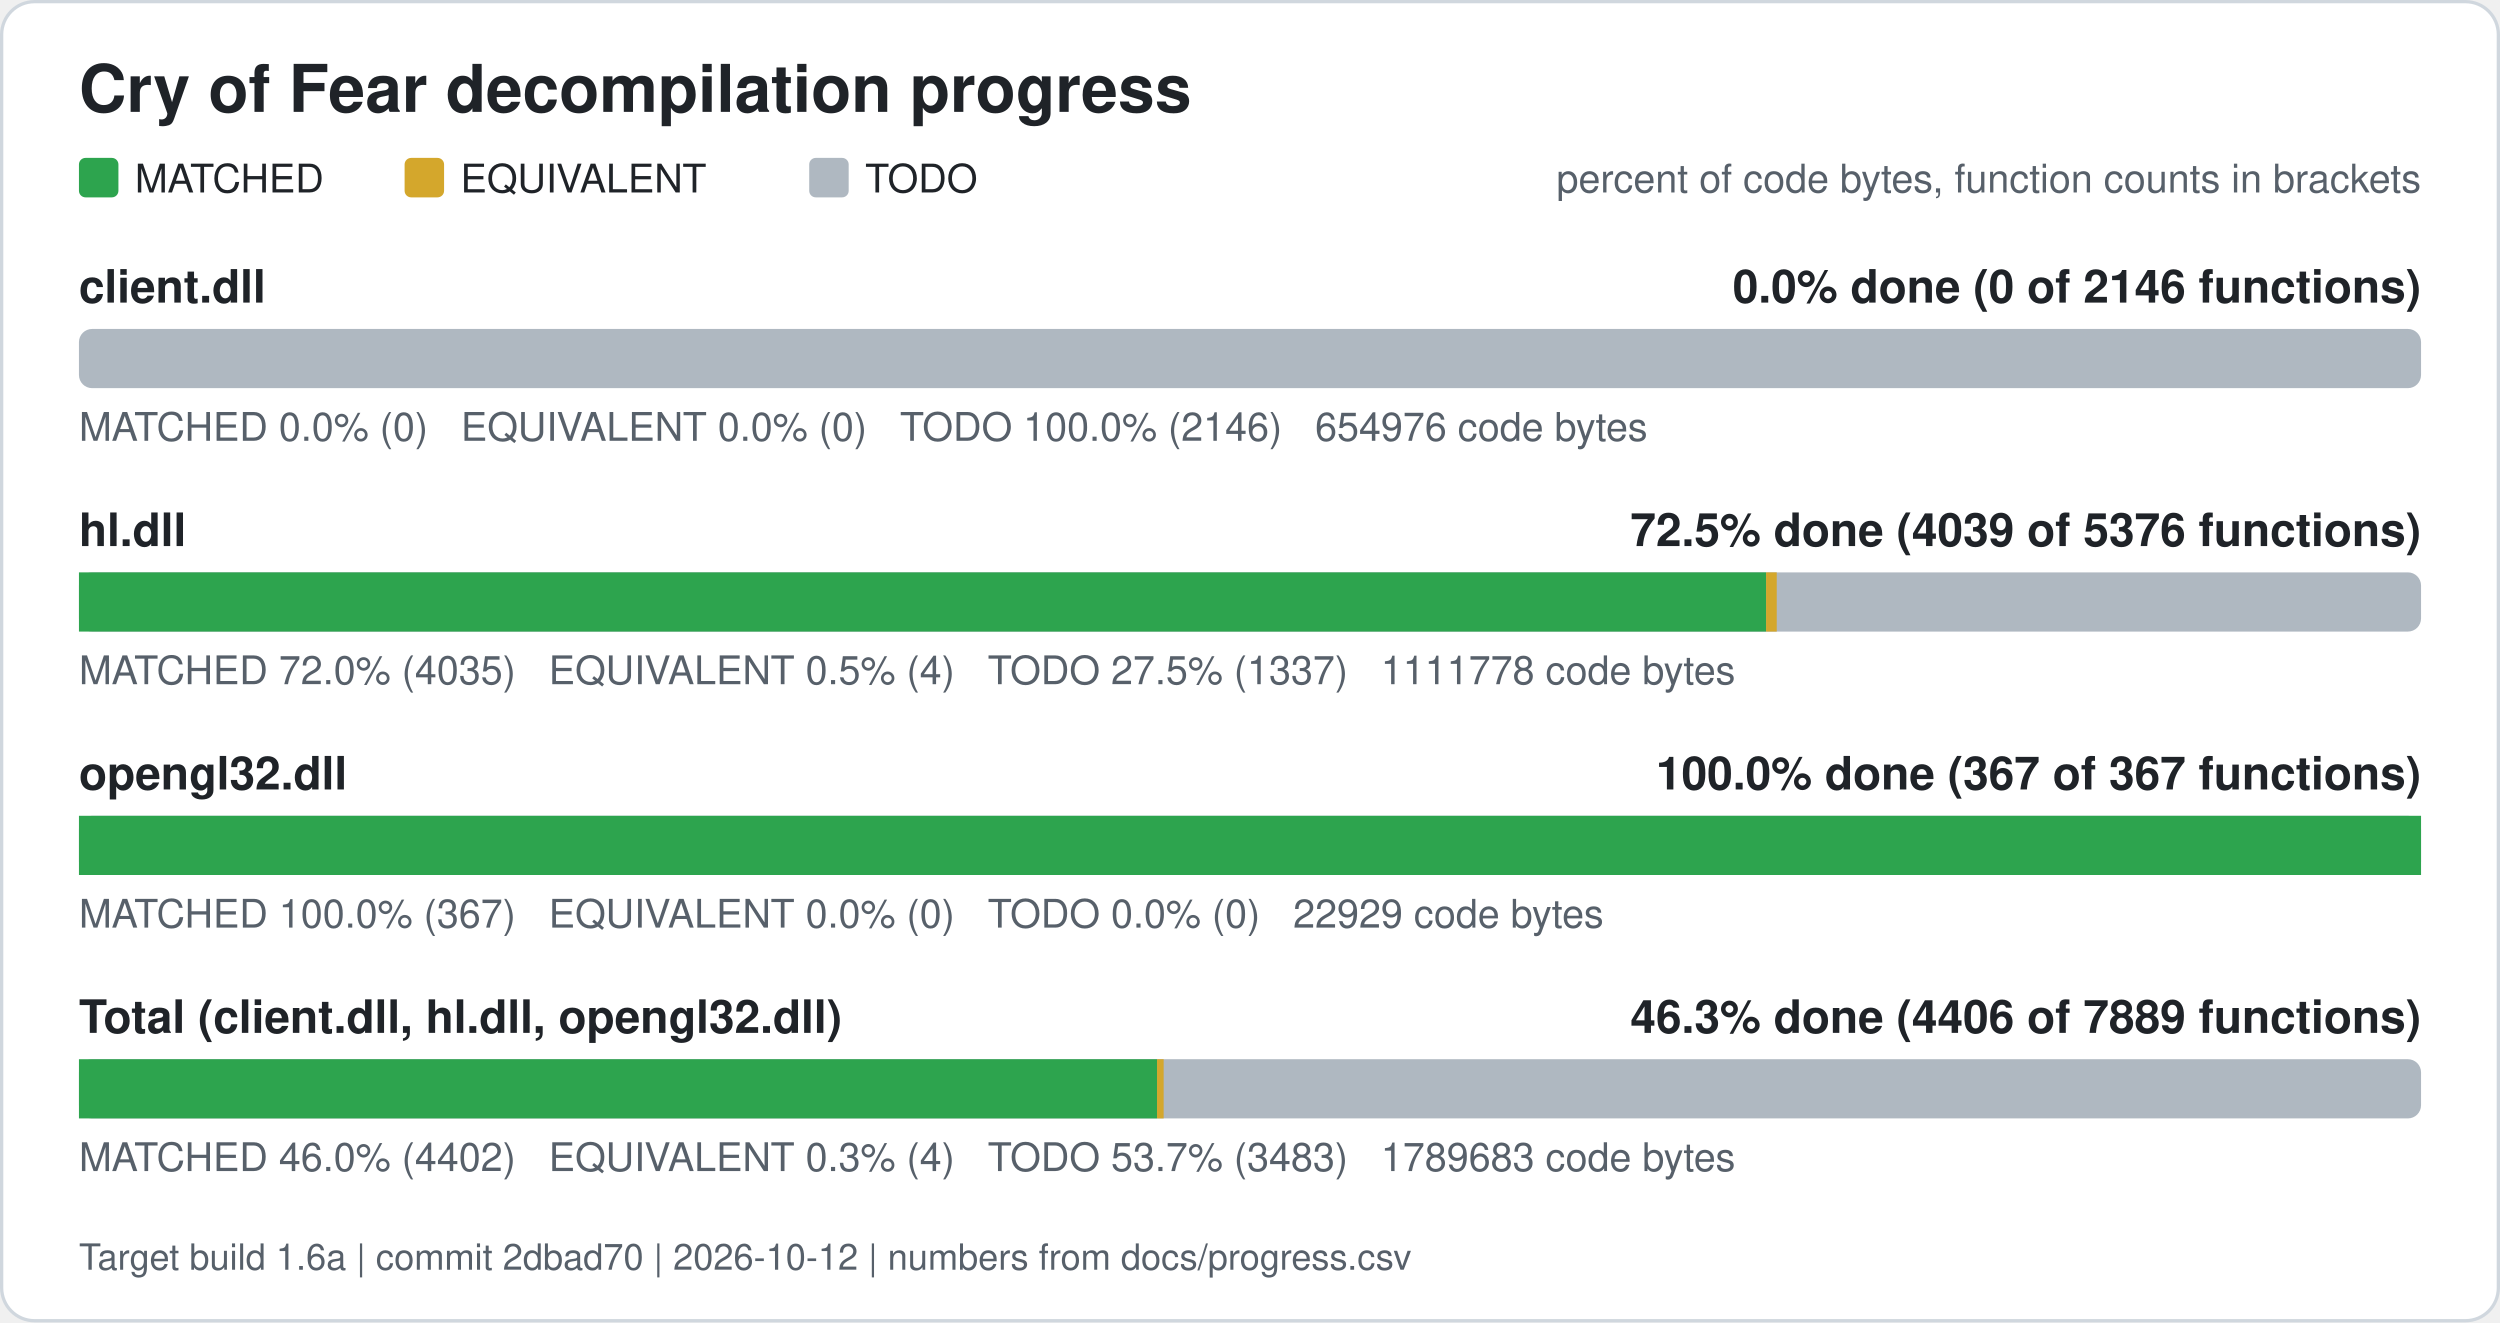
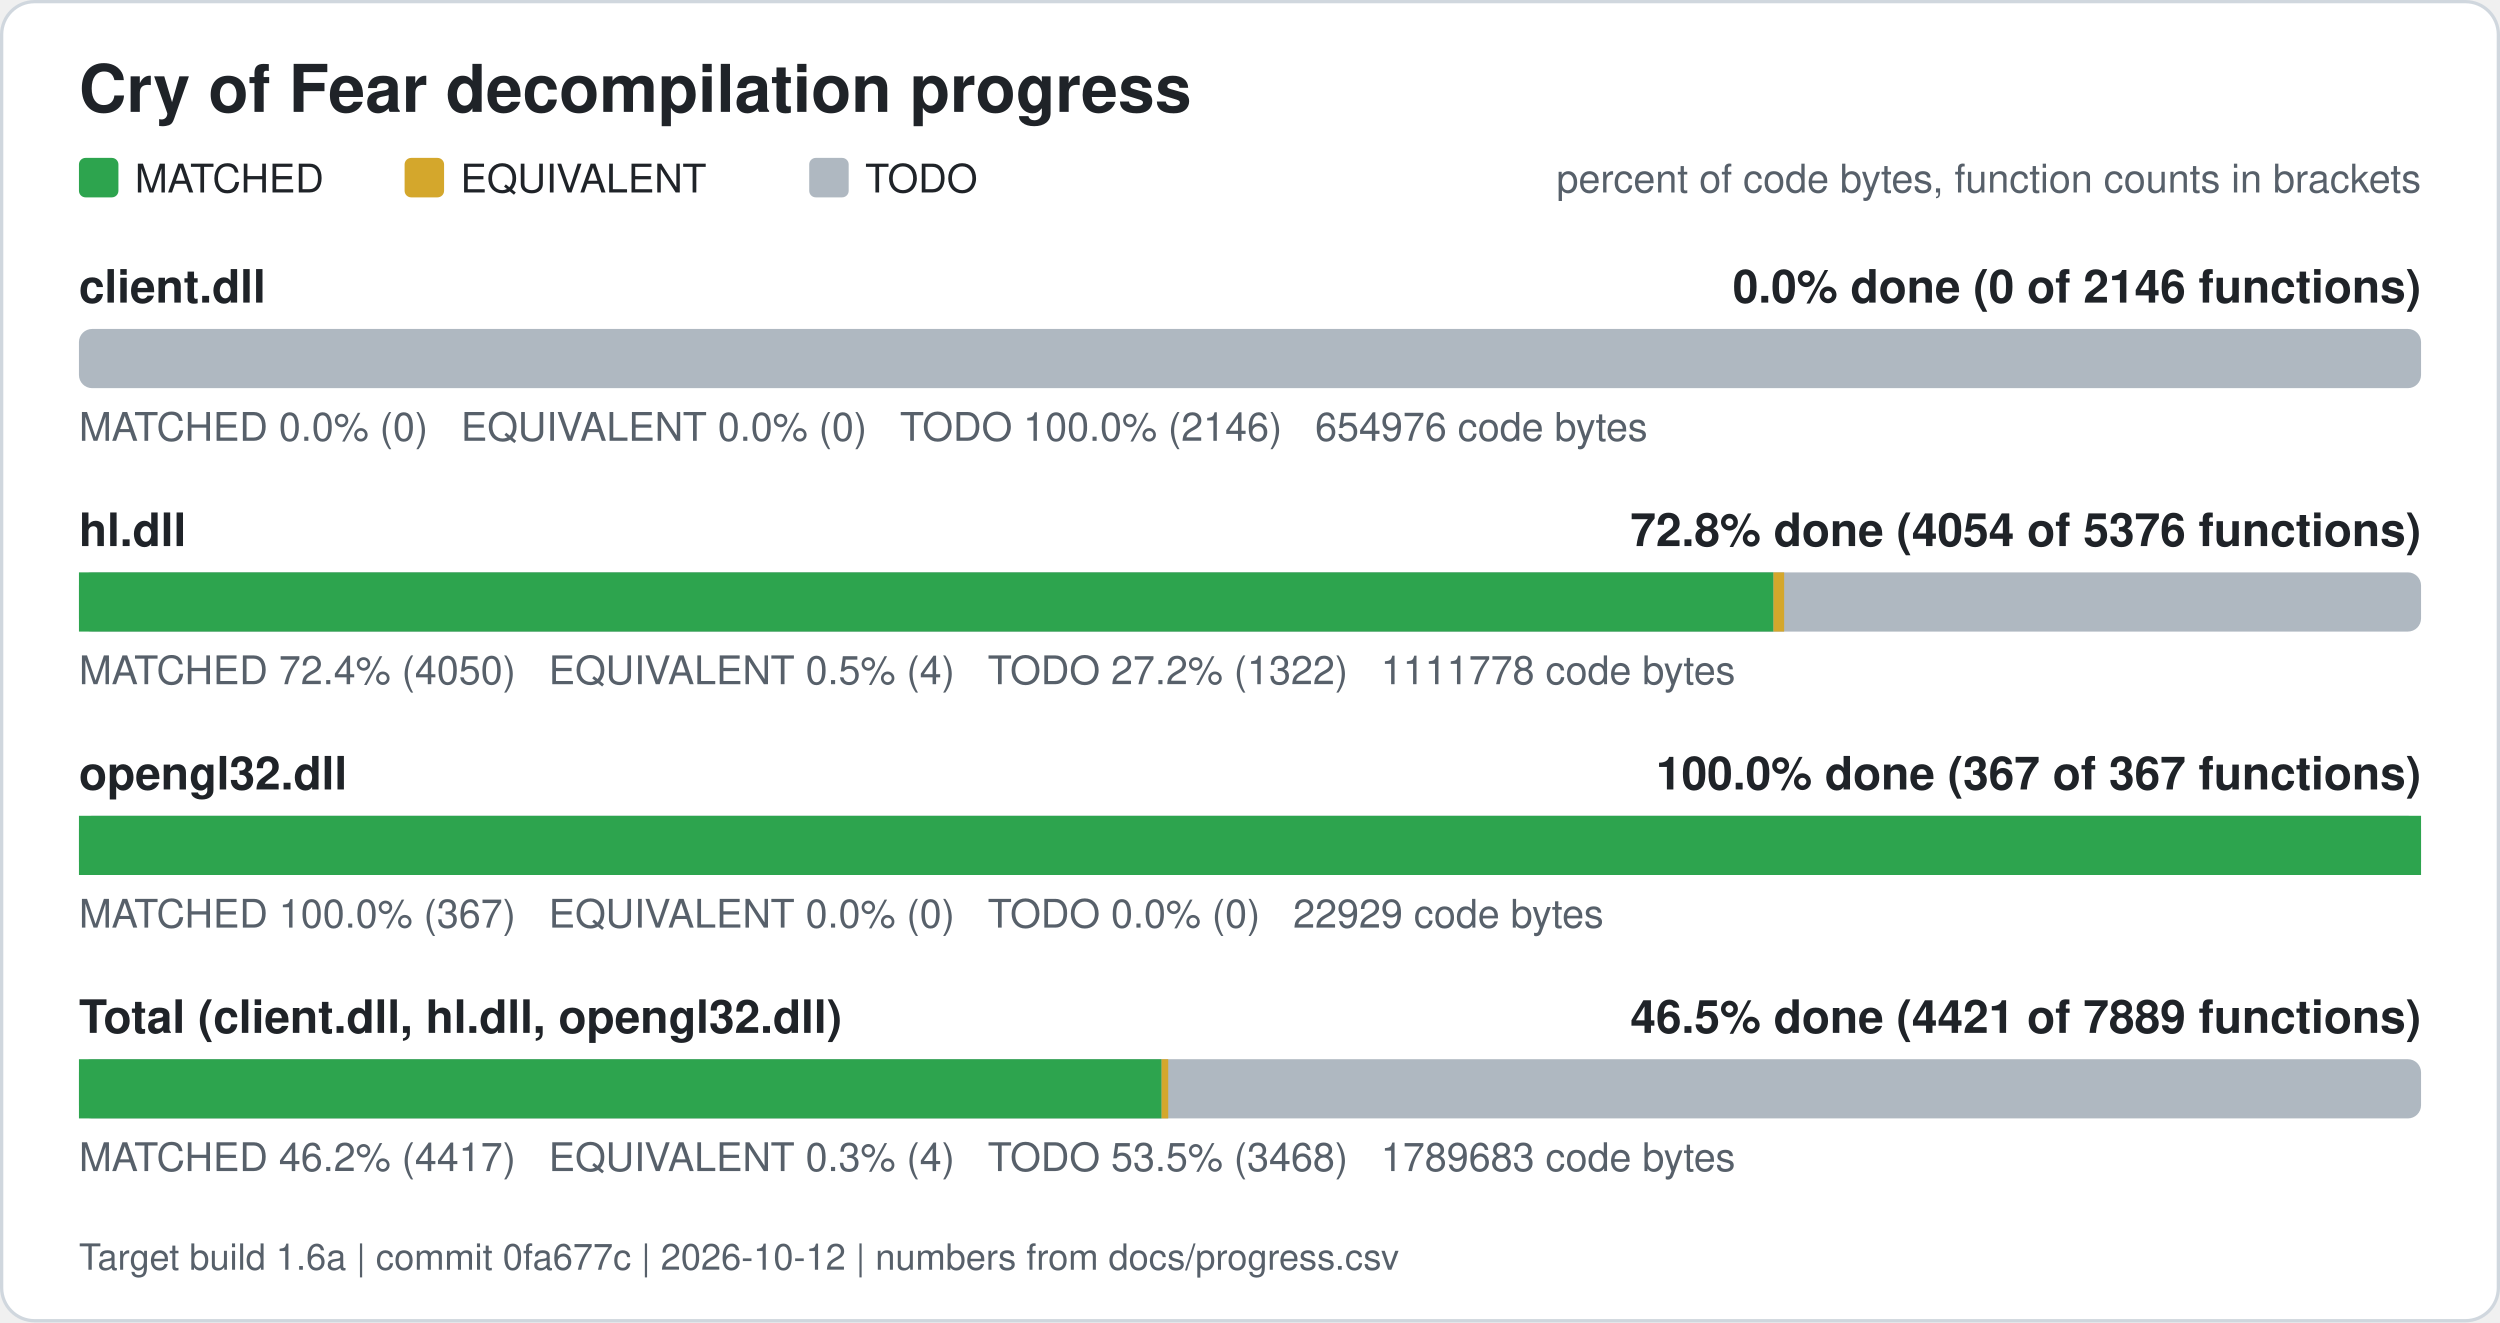
<svg xmlns="http://www.w3.org/2000/svg" width="760" height="402" viewBox="0 0 760 402" role="img" aria-label="Cry of Fear decompilation progress">
  <rect x="0.5" y="0.5" width="759" height="401" rx="10" fill="#ffffff" stroke="#d0d7de" />
  <text x="24" y="34" font-family="Segoe UI, Helvetica, Arial, sans-serif" font-size="20" font-weight="600" fill="#1f2328">Cry of Fear decompilation progress</text>
  <rect x="24" y="48" width="12" height="12" rx="2" fill="#2da44e" />
  <text x="41" y="58.5" font-family="Segoe UI, Helvetica, Arial, sans-serif" font-size="12" fill="#1f2328">MATCHED</text>
  <rect x="123" y="48" width="12" height="12" rx="2" fill="#d4a72c" />
  <text x="140" y="58.5" font-family="Segoe UI, Helvetica, Arial, sans-serif" font-size="12" fill="#1f2328">EQUIVALENT</text>
  <rect x="246" y="48" width="12" height="12" rx="2" fill="#afb8c1" />
  <text x="263" y="58.5" font-family="Segoe UI, Helvetica, Arial, sans-serif" font-size="12" fill="#1f2328">TODO</text>
  <text x="736" y="58.5" font-family="Segoe UI, Helvetica, Arial, sans-serif" font-size="12" fill="#57606a" text-anchor="end">percent of code bytes, function counts in brackets</text>
  <text x="24" y="92" font-family="Segoe UI, Helvetica, Arial, sans-serif" font-size="14" font-weight="600" fill="#1f2328">client.dll</text>
  <text x="736" y="92" font-family="Segoe UI, Helvetica, Arial, sans-serif" font-size="14" font-weight="600" fill="#1f2328" text-anchor="end">0.0% done (0 of 2146 functions)</text>
  <rect x="24" y="100" width="712" height="18" rx="4" fill="#afb8c1" />
  <text x="24" y="134" font-family="Segoe UI, Helvetica, Arial, sans-serif" font-size="12" fill="#57606a" xml:space="preserve">MATCHED 0.0% (0)   EQUIVALENT 0.0% (0)   TODO 100.0% (2146)   654976 code bytes</text>
  <text x="24" y="166" font-family="Segoe UI, Helvetica, Arial, sans-serif" font-size="14" font-weight="600" fill="#1f2328">hl.dll</text>
-   <text x="736" y="166" font-family="Segoe UI, Helvetica, Arial, sans-serif" font-size="14" font-weight="600" fill="#1f2328" text-anchor="end">72.5% done (4039 of 5376 functions)</text>
+   <text x="736" y="166" font-family="Segoe UI, Helvetica, Arial, sans-serif" font-size="14" font-weight="600" fill="#1f2328" text-anchor="end">72.8% done (4054 of 5376 functions)</text>
  <rect x="24" y="174" width="712" height="18" rx="4" fill="#afb8c1" />
-   <rect x="24.00" y="174" width="512.89" height="18" fill="#2da44e" />
-   <rect x="536.89" y="174" width="3.24" height="18" fill="#d4a72c" />
-   <text x="24" y="208" font-family="Segoe UI, Helvetica, Arial, sans-serif" font-size="12" fill="#57606a" xml:space="preserve">MATCHED 72.0% (4035)   EQUIVALENT 0.5% (4)   TODO 27.5% (1337)   1111778 code bytes</text>
+   <rect x="24.00" y="174" width="515.14" height="18" fill="#2da44e" />
+   <rect x="539.14" y="174" width="3.24" height="18" fill="#d4a72c" />
+   <text x="24" y="208" font-family="Segoe UI, Helvetica, Arial, sans-serif" font-size="12" fill="#57606a" xml:space="preserve">MATCHED 72.4% (4050)   EQUIVALENT 0.5% (4)   TODO 27.2% (1322)   1111778 code bytes</text>
  <text x="24" y="240" font-family="Segoe UI, Helvetica, Arial, sans-serif" font-size="14" font-weight="600" fill="#1f2328">opengl32.dll</text>
  <text x="736" y="240" font-family="Segoe UI, Helvetica, Arial, sans-serif" font-size="14" font-weight="600" fill="#1f2328" text-anchor="end">100.0% done (367 of 367 functions)</text>
  <rect x="24" y="248" width="712" height="18" rx="4" fill="#afb8c1" />
  <rect x="24.00" y="248" width="712.00" height="18" fill="#2da44e" />
  <text x="24" y="282" font-family="Segoe UI, Helvetica, Arial, sans-serif" font-size="12" fill="#57606a" xml:space="preserve">MATCHED 100.0% (367)   EQUIVALENT 0.0% (0)   TODO 0.0% (0)   22929 code bytes</text>
  <text x="24" y="314" font-family="Segoe UI, Helvetica, Arial, sans-serif" font-size="14" font-weight="600" fill="#1f2328">Total (client.dll, hl.dll, opengl32.dll)</text>
-   <text x="736" y="314" font-family="Segoe UI, Helvetica, Arial, sans-serif" font-size="14" font-weight="600" fill="#1f2328" text-anchor="end">46.3% done (4406 of 7889 functions)</text>
+   <text x="736" y="314" font-family="Segoe UI, Helvetica, Arial, sans-serif" font-size="14" font-weight="600" fill="#1f2328" text-anchor="end">46.5% done (4421 of 7889 functions)</text>
  <rect x="24" y="322" width="712" height="18" rx="4" fill="#afb8c1" />
-   <rect x="24.00" y="322" width="327.74" height="18" fill="#2da44e" />
-   <rect x="351.74" y="322" width="2.01" height="18" fill="#d4a72c" />
-   <text x="24" y="356" font-family="Segoe UI, Helvetica, Arial, sans-serif" font-size="12" fill="#57606a" xml:space="preserve">MATCHED 46.0% (4402)   EQUIVALENT 0.3% (4)   TODO 53.7% (3483)   1789683 code bytes</text>
-   <text x="24" y="386" font-family="Segoe UI, Helvetica, Arial, sans-serif" font-size="11" fill="#57606a">Target build 1.6a | commit 2dbad70 | 2026-10-12 | numbers from docs/progress.csv</text>
+   <rect x="24.00" y="322" width="329.13" height="18" fill="#2da44e" />
+   <rect x="353.13" y="322" width="2.01" height="18" fill="#d4a72c" />
+   <text x="24" y="356" font-family="Segoe UI, Helvetica, Arial, sans-serif" font-size="12" fill="#57606a" xml:space="preserve">MATCHED 46.2% (4417)   EQUIVALENT 0.3% (4)   TODO 53.5% (3468)   1789683 code bytes</text>
+   <text x="24" y="386" font-family="Segoe UI, Helvetica, Arial, sans-serif" font-size="11" fill="#57606a">Target build 1.6a | commit 0fa677c | 2026-10-12 | numbers from docs/progress.csv</text>
</svg>
